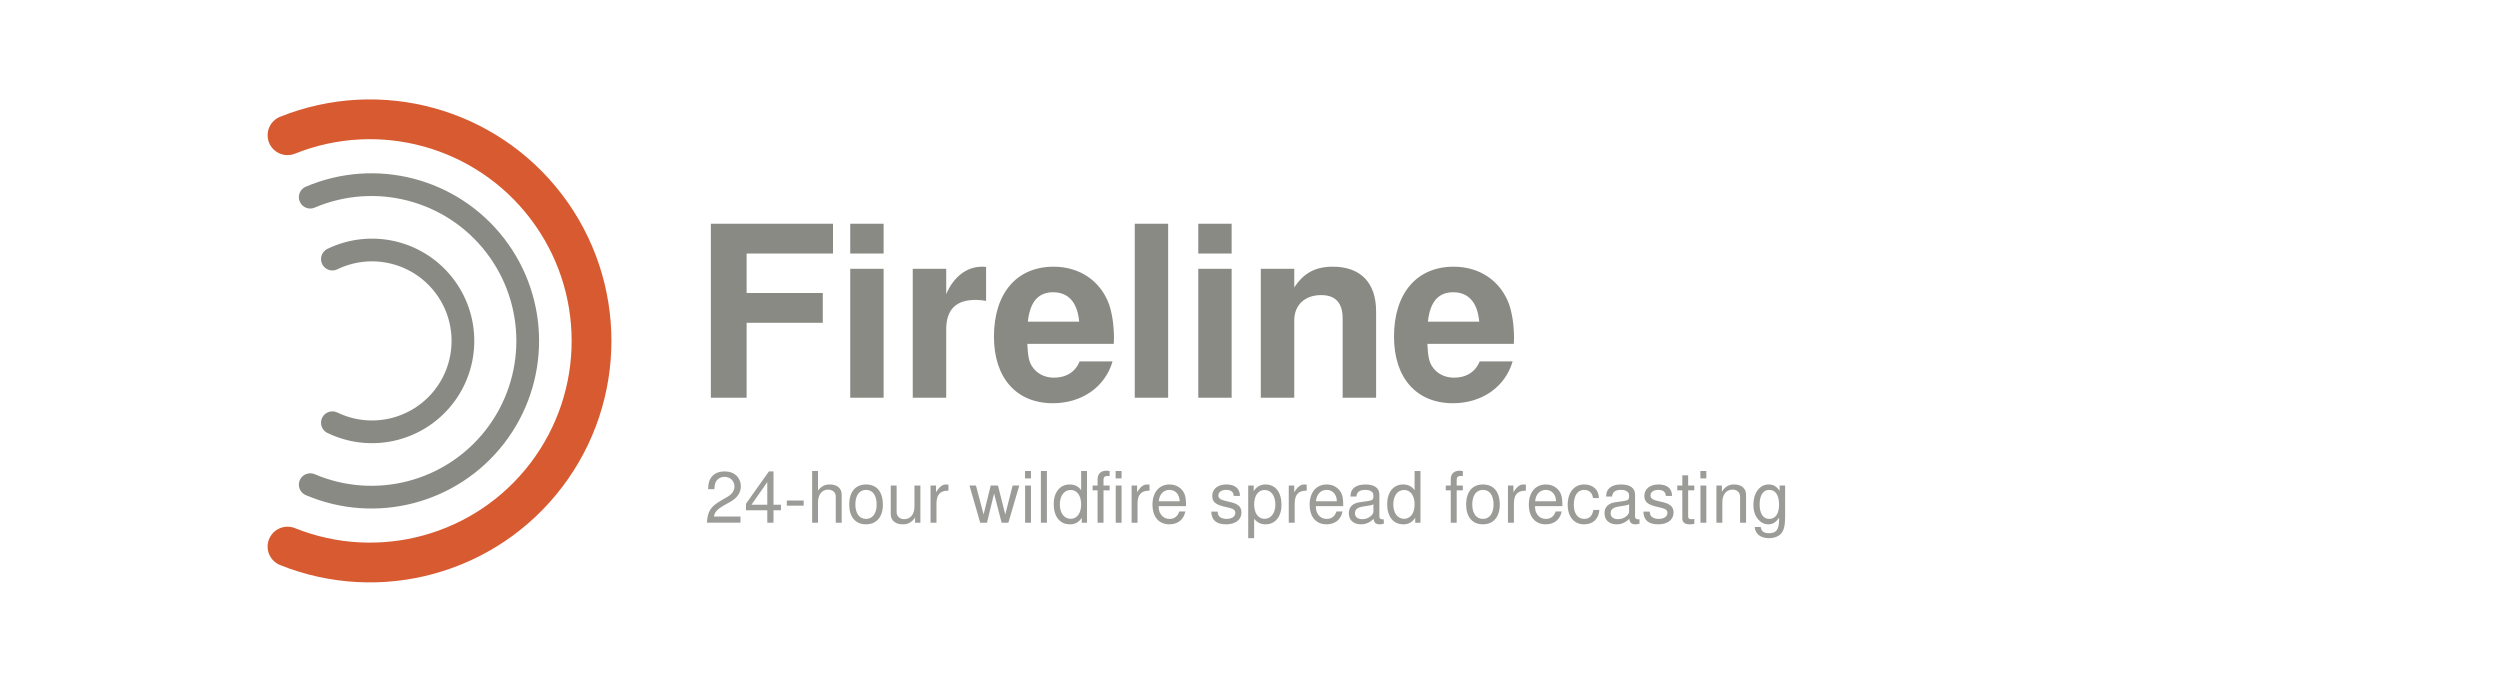
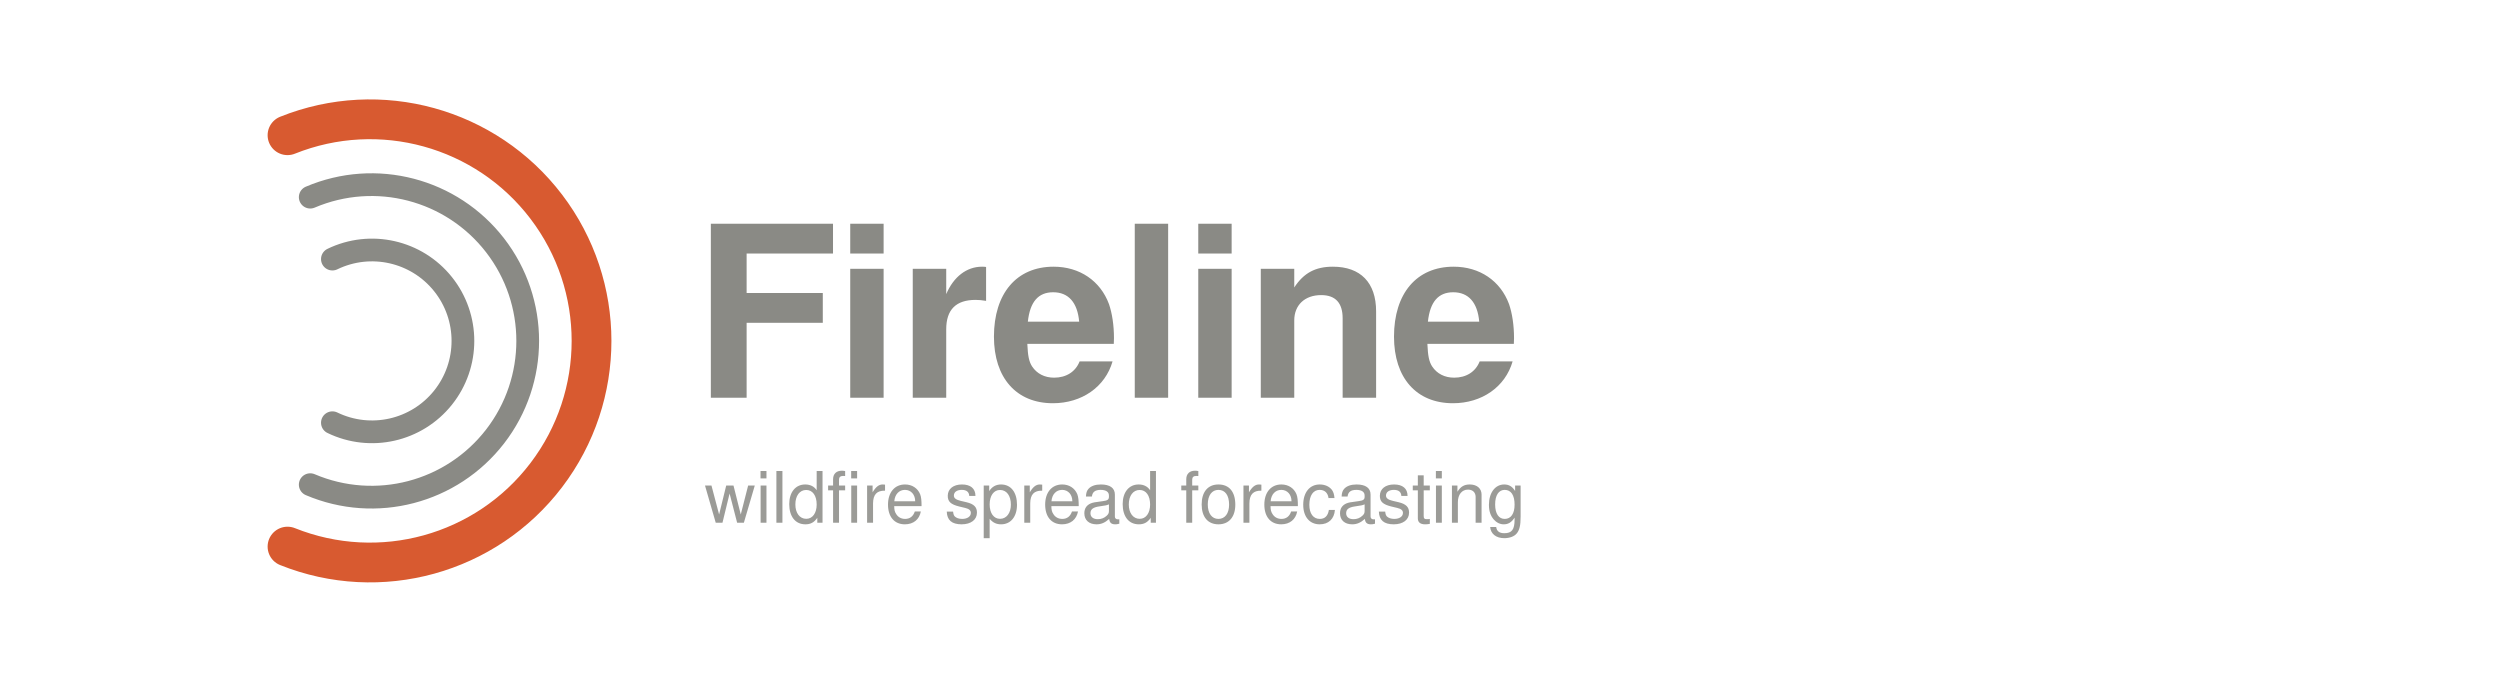
<svg xmlns="http://www.w3.org/2000/svg" width="440" height="120" viewBox="0 0 440 120" fill="none" role="img" aria-label="Fireline">
  <path d="M58.5 45.6 A 16 16 0 1 1 58.5 74.4" stroke="#8A8A85" stroke-width="4" stroke-linecap="round" fill="none" />
  <path d="M54.6 34.7 A 27.5 27.5 0 1 1 54.6 85.3" stroke="#8A8A85" stroke-width="4" stroke-linecap="round" fill="none" />
  <path d="M50.6 23.8 A 39 39 0 1 1 50.6 96.2" stroke="#D85A30" stroke-width="7" stroke-linecap="round" fill="none" />
  <text x="122" y="70" font-family="-apple-system, BlinkMacSystemFont, 'Segoe UI', Helvetica, Arial, sans-serif" font-size="42" font-weight="600" letter-spacing="-0.5" fill="#8A8A85">Fireline</text>
-   <text x="124" y="92" font-family="-apple-system, BlinkMacSystemFont, 'Segoe UI', Helvetica, Arial, sans-serif" font-size="12.5" font-weight="400" fill="#8A8A85" opacity="0.85">24-hour wildfire spread forecasting</text>
+   <text x="124" y="92" font-family="-apple-system, BlinkMacSystemFont, 'Segoe UI', Helvetica, Arial, sans-serif" font-size="12.5" font-weight="400" fill="#8A8A85" opacity="0.85">wildfire spread forecasting</text>
</svg>
